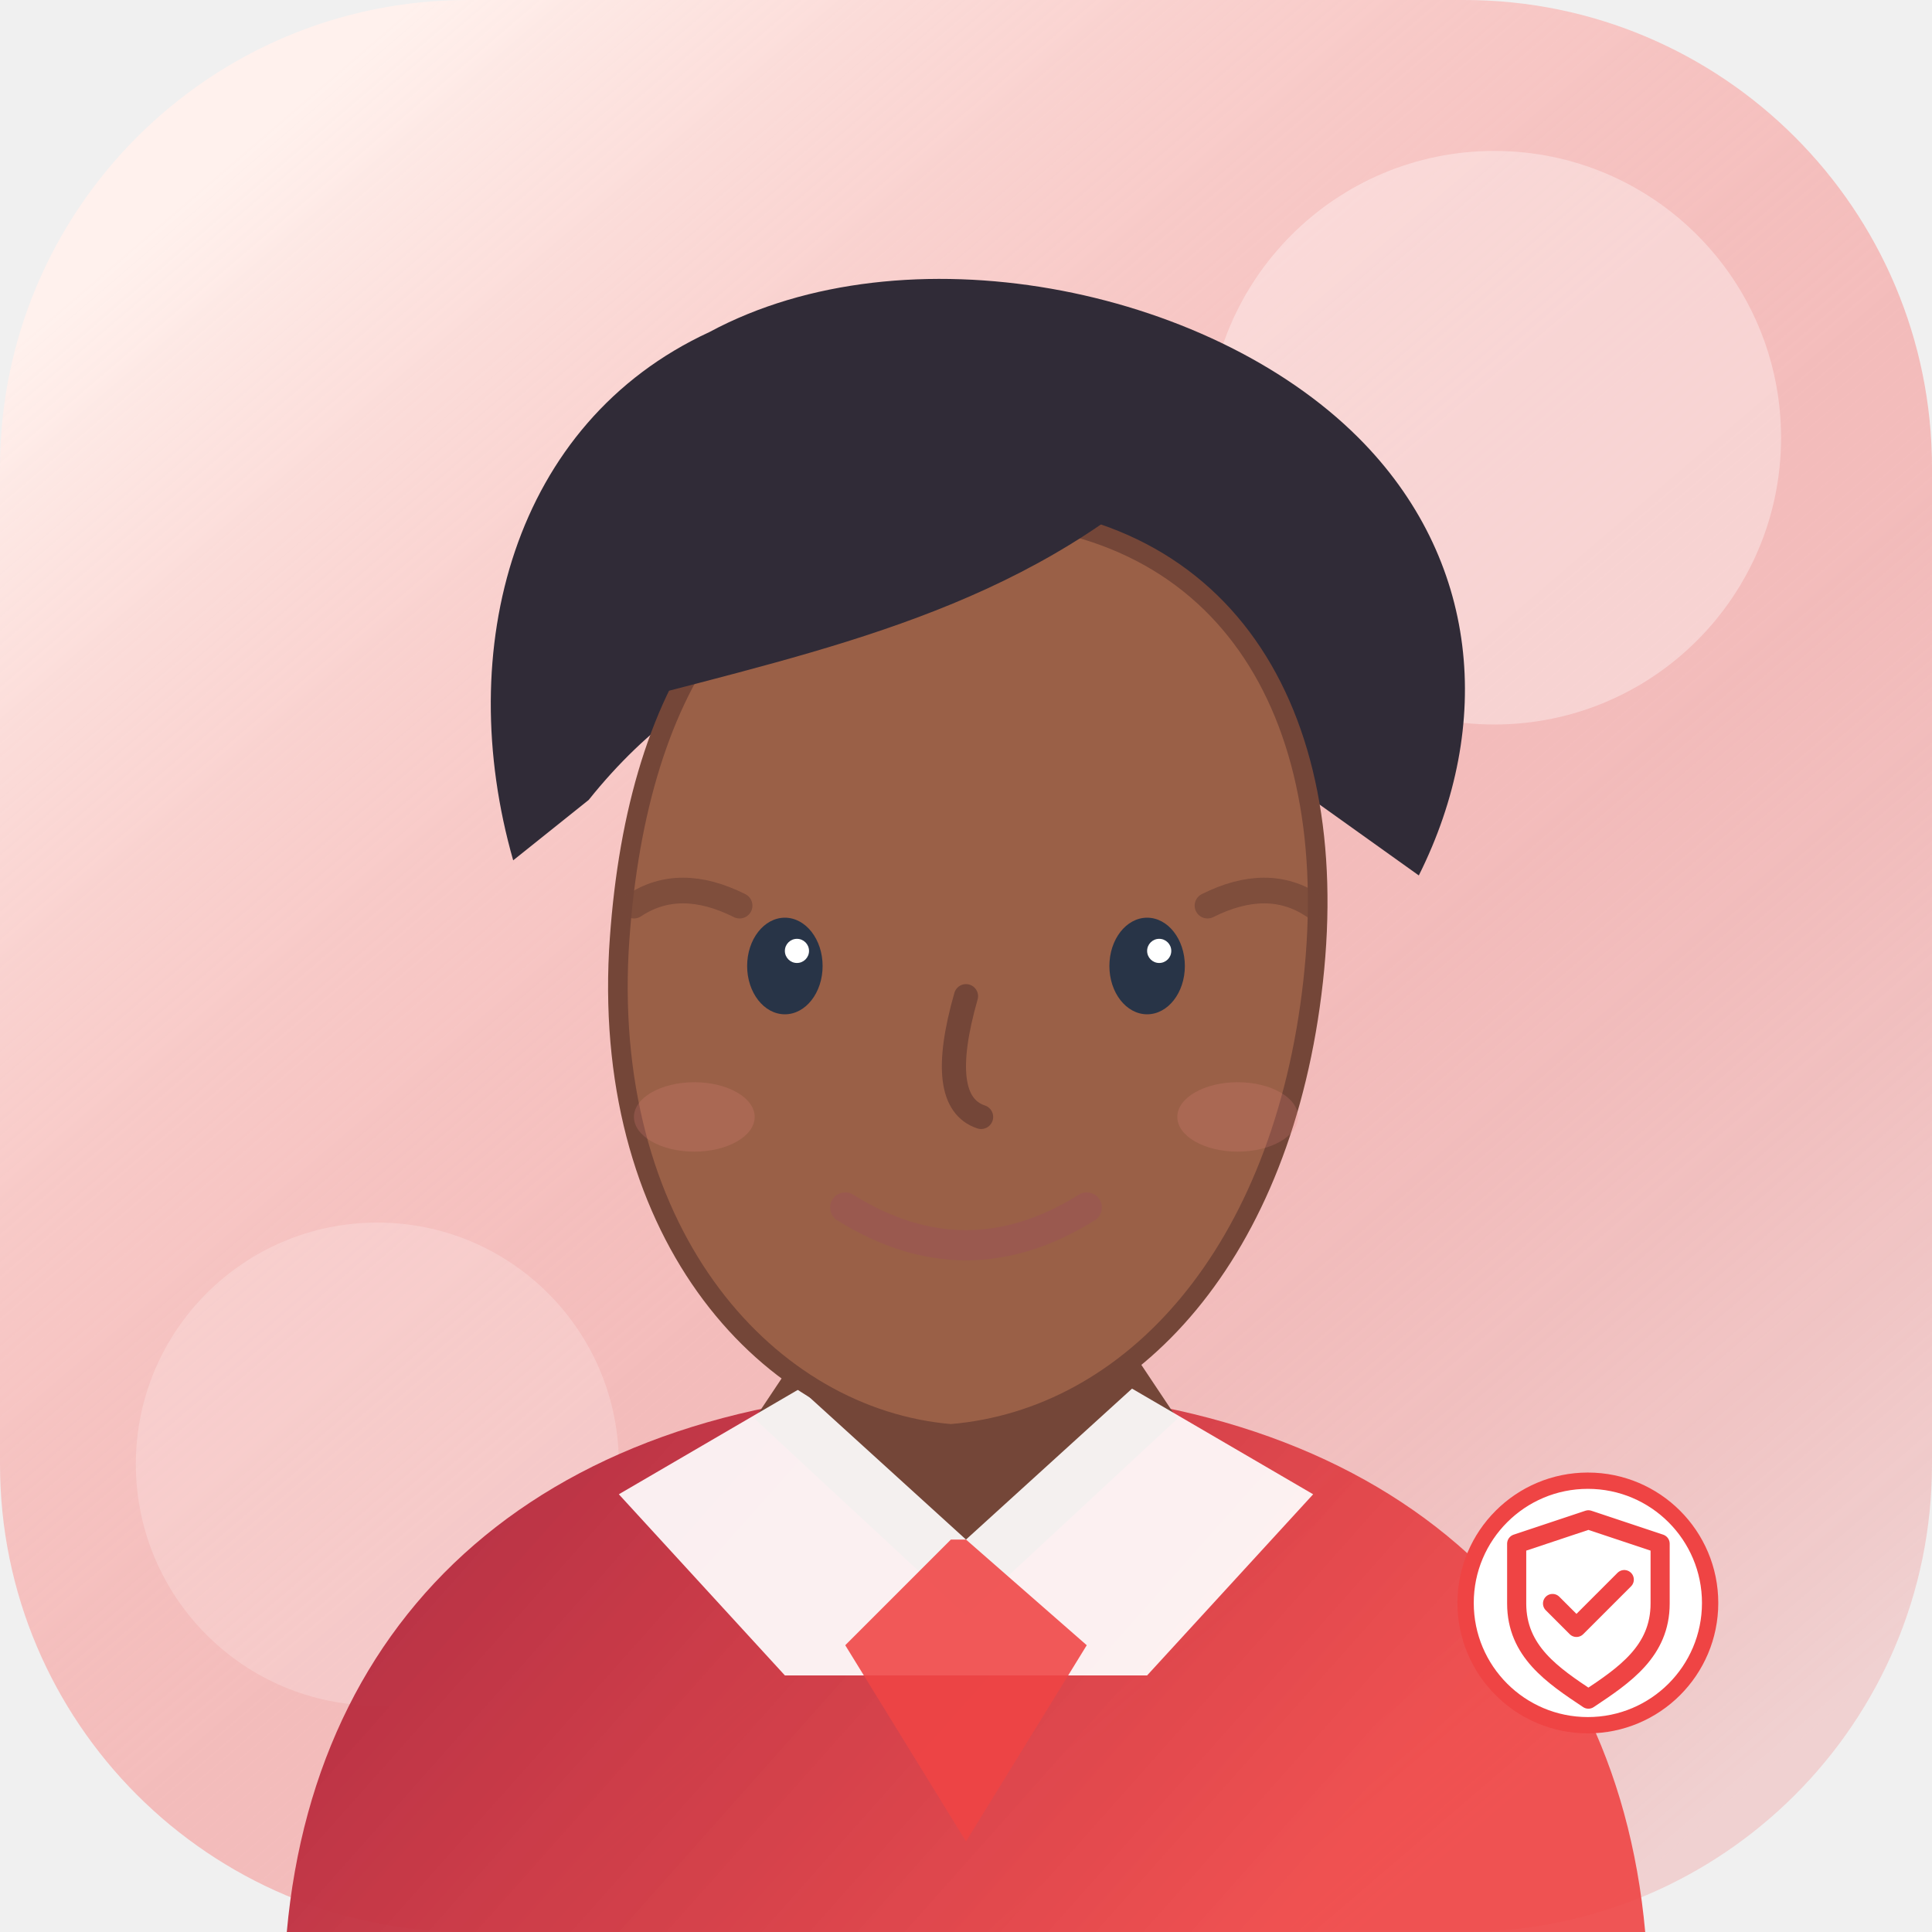
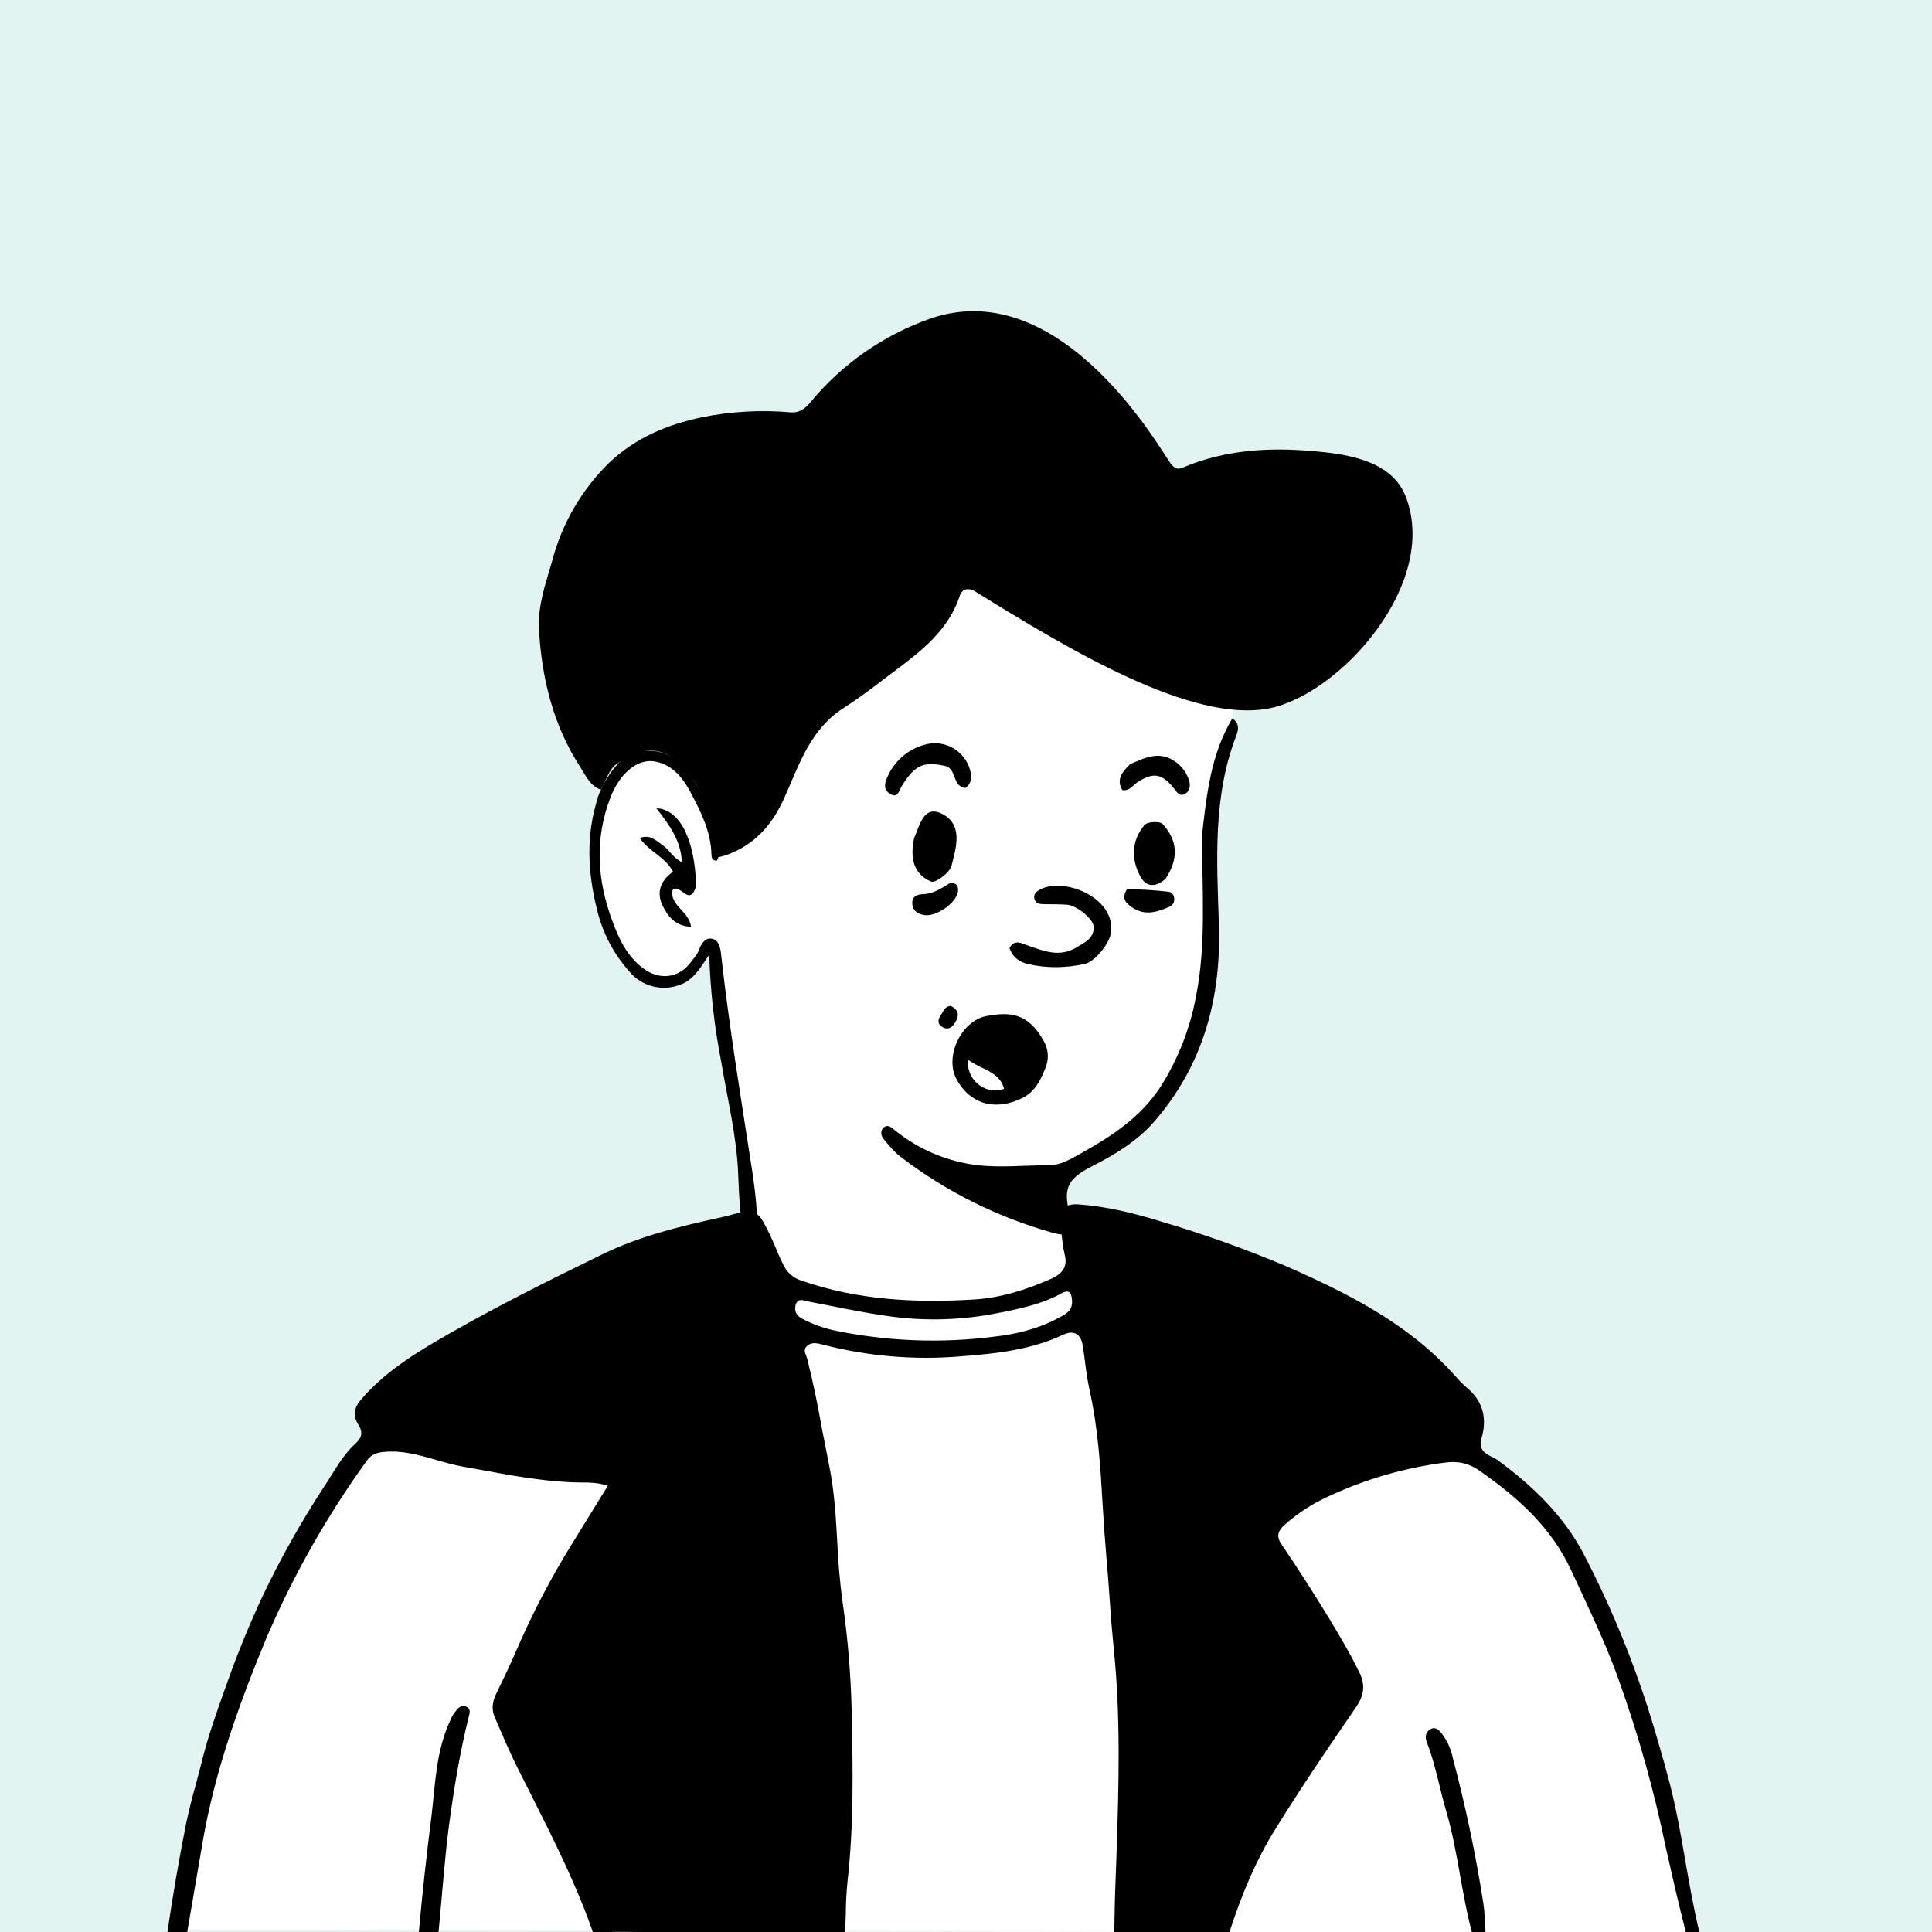
- <svg xmlns="http://www.w3.org/2000/svg" viewBox="0 0 128 128" role="img" aria-label="ai-safety-guardian">
+ <svg xmlns="http://www.w3.org/2000/svg" viewBox="0 0 1744 1744" fill="none" shape-rendering="auto" aria-hidden="true">
  <defs>
-     <linearGradient id="bg" x1="16" y1="10" x2="112" y2="122" gradientUnits="userSpaceOnUse">
-       <stop stop-color="#FFF1ED" />
-       <stop offset="1" stop-color="#EF4444" stop-opacity=".18" />
-     </linearGradient>
-     <linearGradient id="coat" x1="42" y1="86" x2="87" y2="126" gradientUnits="userSpaceOnUse">
-       <stop stop-color="#B83245" />
-       <stop offset="1" stop-color="#EF4444" stop-opacity=".9" />
-     </linearGradient>
+     <g id="head-variant01-d4bc2440">
+       <path d="M553 723.7c-99 297-363.7 388.6-503.6 19.8-19.3-50.7 31-69.5 66.2-91.9 24.1-15.3 36.8-28.5 35.3-42.2C144 545 114 365.6 114 365.6l-3-5.8s.7-1.6-2.2 1.2c-3 3-9.9 34.2-37 34.2-24.5 0-49.2-10.9-61-86.3C6.3 281.6 8.7 210 39 197c12.5-5.3 24-7.2 35.2-.8s-13-22 112-126C267.5 2.4 395.8-7.5 447.6 4S551 40.8 574 94.5c27.8 65-25.9 114.3-14 262.5-2.2 53.6.8 171.2-146.6 210.6-28 7.5-19.3 48.4 22.7 58.4 67 21 117 72.3 117 97.9" fill="#ffffff" />
+       <path d="M7.6 228.9c5.2-16.1 23.7-44.7 42.2-42C71.7 185 83.8 198 94 213a140 140 0 0 1 22.4 61.5c.5 3.7 1 7.6-1.2 11.3-4.5.6-4.9-3-5-5.6-.5-20.7-9.7-38.7-18.9-56.1-6.6-12.5-16.2-24.6-31.4-27.6-17.2-3.5-33 12-40.8 32.2-14.5 37.6-12 74.6 1.4 111 5.8 15.9 13.1 32.1 27.8 43.2 14.8 11.3 32.7 9.3 43.6-5.7 2.5-3.4 5.6-6.7 7-10.6 2.1-5.7 5.4-11 11.3-10.3 6.8 1 8 8.3 8.7 14C126.2 436 137 501 147 566c2.6 17.1 5.6 41.7 3.6 52.1-.7 3.7 0 7-4.5 7.8-4.9.7-7-2.1-7.7-6.5-2.3-17-3-23.6-4-49.6-1.2-34.3-9.6-68-15.3-102a604 604 0 0 1-10.9-97c-8.5 12.7-14.8 23.3-26.5 27.2a40.5 40.5 0 0 1-46.1-12.6 128 128 0 0 1-28.8-55.8c-8.4-34-9.9-67.1.9-100.6m572.7-71.5c6.5 4.4 5.7 10 3.7 15.2-21.6 55.7-17.6 113.8-15.8 171.6 2.1 66.4-14.5 126.8-58.7 177.5-15.4 17.6-35.8 29.8-56.5 40.3-21.4 11-25.9 20.1-19.2 43.6 1.3 4.7 4.4 9.6-.2 14.4s-9.8 3.1-15.4 1.7a406 406 0 0 1-137-68.3c-6-4.5-11-10.6-15.8-16.5-2.5-3-3-7.8.5-10.4 3.7-2.9 6.4.1 9.8 2.7A146 146 0 0 0 352 561c21 2.1 41.5-.2 62.3-.1 11.5 0 20.6-5.9 29.5-10.8 27.8-15.5 54.3-32.8 72.2-60.7a230 230 0 0 0 31.6-80.9c9.6-48 5.3-96.6 5.5-146.2 4.2-36.9 8.1-72.7 27.3-104.8M60.6 238.6c21 1 34.7 28 35.8 70.3-6 18.8-12.8-1-21 2.7-4 14.5 15.1 20 16.3 34-14-.6-21.1-9.3-25.9-19.8-5.5-12.2-1-22.2 9.7-29.9-6.7-13.4-21.7-18-30-30.5 10-3.5 15.1 2.9 21 6.8 5.9 4 9 11.3 17 15-.8-19.8-11.7-34-23-48.6" fill="#000000" />
+     </g>
+     <g id="clothes-variant17-d4bc2440">
+       <path d="M1378 715.7 9 712.4s11.4-97 44.3-189.1c41.2-115.2 107.2-232 125-246.1 20.8-16.8-11.6-18.2 3.4-41.2 33.5-51.1 147-97.5 179.8-114.1C420.2 92 526.3 74 526.3 74l27.2 53.5s63.5 22 138.6 24.5c40.5 1.3 134.4-29.5 134.4-29.5l-11.2-57.8s169.5 34.8 253.3 85.6c48.3 29.3 108.5 75 110 101.2 2.2 39.8 1.7 36.7 24 51.9 53.5 36.2 98.8 122 121.2 191.2 17.6 54.2 54.2 221 54.2 221" fill="#ffffff" />
+       <path d="m951.7 715.7-94.5-.3L870 510.3l-43.4-379.4s-110.1 29-147 27c-31.4-1.5-123.7-22-123.7-22s51 280 55.9 374.4c2.6 51.3-8.7 205.4-8.7 205.4l-209.4-1.2L303 516.7S354 383.3 404.5 310c9-13.1-22.8-16-64.1-14-42.2 2-164.2-13.8-162.4-44.5 3-51.3 150.5-113 183.4-129.6C420 92 526.2 74 526.2 74l27.3 53.5S617 149.5 692 152c40.5 1.3 134.4-29.5 134.4-29.5l-11.2-57.8s169.6 34.8 253.4 85.6c48.3 29.3 122 66.1 111.2 120.3-2.3 12-207 47-187.2 89.8 24.6 53 88.8 118.6 79 135-16 27-40.8 67.7-69.5 103.3-20.2 25-50.5 117-50.5 117" fill="#000000" />
+       <path fill-rule="evenodd" clip-rule="evenodd" d="M328.5 591c20.5 40.7 41 81.4 56 124.7 6.6 0 12 0 17.7-1l-4.3-11a672 672 0 0 0-19.6-47.8q-16.9-35.4-34.2-70.7l-28-57.5c-3.8-8-6-16.9-1.3-25.8q9.9-19.3 18.4-39.2l5.2-11.8c11-24.4 24.5-47.6 38-70.9a985 985 0 0 0 30.6-55c8-16.3 5.6-24.5-12-30a48 48 0 0 0-10.5-2.3q-12.9-1-25.9-1.7c-26.4-1.5-52.9-3-78.6-10.8-8-2.4-16.3-3.7-24.6-5A191 191 0 0 1 227 269c-14.8-4.2-30-8.6-41.4-20.3l1.7-2.4q1.4-2 2.8-3.5c25.5-28.7 59-47 92.3-65.1l20-11a963 963 0 0 1 62.6-31.4l23.7-11.3A394 394 0 0 1 450 99.2q16-4.5 32.2-8l23.3-5.7c20.1-5.3 23.8-4 29 15.7l9.1 34.2A2051 2051 0 0 1 570.3 242q13 61.2 17.2 123.5c1.5 23.6 4.2 47.2 6.8 70.7 3.7 32.2 7.3 64.3 8 96.7.5 20.8-.1 41.6-.8 62.4l-.8 29c-.3 13.5-1.8 26.9-3.3 40.2-2 17-4 34-3.3 51.2 6.7 0 12.2 0 17.8-1.2l.6-16.2q.1-15.2 1.6-29.6c5.7-51 4.8-102 3.7-153q-1.1-50.4-8.4-100.2a606 606 0 0 1-4.6-52.8c-1.3-23-2.6-46.1-7.3-69l-6.7-34.2a906 906 0 0 0-13-61.8l-1-3c-1.2-3-2.5-6 .6-8.9 4-3.8 9.1-2.7 14-1.4A371 371 0 0 0 717 195c31.6-2.4 62.8-5.8 91.8-19.5 8.7-4 15.5-1.5 17.4 9q1.4 8.4 2.4 16.9 1.4 12 3.8 23.4c7.8 34.8 10 70 12 105.2q1.4 24.2 3.5 48.3 1.6 18 2.8 36.3 1.4 21.9 3.6 43.7c6.3 60.7 4.7 121.5 2.7 182.3l-.7 20q-1.2 27.6-1.4 55c5.8 0 10.4 0 15.4-1l.8-5.3c1-6.5 2-12.5 2-18.4l.3-44.7c.1-28 .3-56.2 1.6-84.2q2.5-55.5-3.2-111c-2.7-26.2-4.5-52.4-6.3-78.7q-2.4-36.2-5.7-72.4c-4.5-46-10.5-92-20.5-137.3q-6.7-31-12.6-62.3l-1.2-6.4q-.6-3.7-.4-7.4v-4c-.3-6.4 2.7-8.5 9.1-7.2A642 642 0 0 1 913.4 94c21 6.9 41.7 15 62.3 23q11 4.5 22 8.6a447 447 0 0 1 141 84.8c13 11.7 24.1 25.1 31.8 40.6 4.5 9.3-.3 19.2-9.6 21l-9.2 1.9c-22.7 4.4-45.4 9-67.6 15.7a252 252 0 0 0-92.9 50.8c-7.6 6.6-8.7 14.7-4.5 23.2q6 12.1 13.2 23.6l17.7 27.5a705 705 0 0 1 42 70c3.2 6.5 4 13-.3 18-9.4 10.8-16.8 22.9-24.3 35a360 360 0 0 1-16.9 25.7 486 486 0 0 0-53.6 90.3q-5.2 11.9-9.7 24.2c-4.8 13-9.7 25.8-16.5 37.7 7.5 0 14 0 20.6-1 10.7-33 23.5-64.2 41.5-93 23-37.1 47.5-73.3 72.3-109.3 6.3-9 9.7-18.8 3.8-31-8-16.8-17.5-32.7-27-48.5l-.4-.7a1715 1715 0 0 0-43.7-68c-4.7-7.2-2.2-12 3-16.8a158 158 0 0 1 41.7-26.7A355 355 0 0 1 1153 291c12.8-1.7 22.3.7 32 7.6 34.6 24.3 64.6 51 82.6 90.3l8.7 18.7c12.8 27.6 25.6 55.2 35.5 84a1107 1107 0 0 1 41 147.4c5.8 25.6 11.6 51.2 18.2 76.7 4.9 0 8.6 0 12-1-5.3-21.6-9-43.3-12.8-65-4.7-27-9.4-54-17-80.4l-1.4-5.3c-6.6-23.2-13.2-46.4-21.1-69a882 882 0 0 0-52-121.3c-18.2-34.7-45.7-61.4-77.7-84.9q-2.2-1.5-5-2.8c-6-3.1-12.7-6.5-9.7-16.8 5.2-17.6 1.8-33.7-13.7-46.3a87 87 0 0 1-9.6-9.7l-3-3.3c-41.4-45.3-95.8-72.5-151.8-97a1083 1083 0 0 0-112.6-40c-23.7-7.3-48-13.2-73-15q-18.9-1.3-16.5 16.8l1 9c.8 6.7 1.5 13.5 3.1 20 2.8 11.2-3.2 17.2-12 21.2-22 9.8-45.4 17.3-69.4 18.8-52.8 3.3-105.4.7-156-16.9a27 27 0 0 1-16.9-14.7q-3.7-7.6-6.8-15.3a224 224 0 0 0-11-23c-5.4-9.6-11.8-11.8-21.6-8.6q-9.6 3-19.3 5c-35.6 7.8-70.9 16.5-103.7 32.4-46 22.4-91.7 45.1-136 70.3-30.3 17.2-60 34.8-82.7 61.3-6.2 7.3-7.5 14.5-2.5 22.2 4.2 6.5 3.9 11.5-2 17-9.5 8.6-16.2 19.4-22.8 30q-2.6 4.3-5.4 8.5-31.5 48-56 99.5a873 873 0 0 0-32.4 79.3l-1 2.8c-7.9 22-15.7 43.9-21.3 66.5l-5.6 21.5a551 551 0 0 0-8.8 35.3q-9.8 49.5-17 98.9c6.7 0 12.1 0 18-1L32.2 632c11-63 32.6-123 57-182a838 838 0 0 1 91-160.9c4-5.6 9-7.2 15.7-7.8 16.4-1.5 31.6 2.9 46.8 7.2q11.7 3.6 23.5 6l15.7 2.8c27 5 54 10 81.8 11.4q4.3.2 8.7.2c8.1 0 16.5 0 25.3 3l-8.4 13.6-23.8 38.6a730 730 0 0 0-50 95.6 949 949 0 0 1-18.2 39.1c-3.8 7.6-4.9 14.6-1.7 22l1.3 3c6 14 11.9 27.8 18.6 41.4zm476.8-451.8c4.8-2.7 10.3-5.5 11.2 3.6 1.8 10.6-5.4 14.2-11.5 17.3l-1.8 1c-17.5 9.2-37 14-56.8 16.2a437 437 0 0 1-145.1-5.8q-14.4-3.3-27.4-10-8.6-4-6.8-12.5c1.5-6 5.5-5 9.5-4l2.4.6 19.4 3.8c16.5 3.3 33.1 6.6 49.9 9a293 293 0 0 0 103.8-2.9l1-.1c18-3.8 35.8-7.5 52.2-16.2" fill="#000000" />
+       <path d="M227 715.7q4.7-52.4 11.4-104.7c3.6-29.7 4-60 17.4-88q1.5-3.6 3.8-6.7c2.3-3.1 5-6.8 9.7-5.2 5.3 1.7 3.6 6.4 2.7 9.9-8 32.1-13.3 64.8-17.7 97.5-4.1 31.5-6.2 63.3-9.4 96-5.8 1.2-11.2 1.2-18 1.2m951 0c-9.8-36.3-12.8-73.7-23.3-109.7-6.2-21-9.8-42.8-17.9-63.4-1.6-4.2-.5-9 4-11.2 4.4-2.3 7.4 1.3 9.9 4.3a55 55 0 0 1 9.9 22.1q17.3 65.2 27.6 131.7c1.2 8 1.2 16 1.9 25.2-3.5 1-7.3 1-12.1 1" fill="#000000" />
+     </g>
+     <g id="hair-variant17-d4bc2440">
+       <path d="M879.9 417.5c-70.1 14-182-53.7-265.8-105.6-4.9-3-11.3-3.2-13.7 4-12 36.1-42.4 55.2-70.3 76.6-11.3 8.7-23 17.3-35 25-29.7 19.1-39.7 50.9-53 80.6-10.5 23.8-26.3 42.2-51.3 51.4-11.7 4.4-14.3 2.7-14.2-10.1.1-22-6-43-18.8-60-20.4-27-38.8-31.2-67.5-11.4-6.5 4.5-9.1 14.7-14 22.9-9.7-3.4-13.6-12.8-18.2-19.9-24.7-37.9-35.1-80.4-37.6-125.1-1.1-21.2 6.1-41.3 11.8-61a192 192 0 0 1 51.5-89c23.8-22.6 52.3-34.5 84.1-41.2a281 281 0 0 1 79.7-4.4c8 .7 13.1-3.4 17.5-8.5a246 246 0 0 1 109.3-76.3C693.7 25 783.6 187.7 790.6 196.3c3 3.8 5.6 6.2 10.6 4.1 38.1-16.3 78.4-18.7 118.8-15 32.7 2.8 71.1 9.2 83.3 41.8 29.4 78.6-60 177.6-123.4 190.3" fill="#000000" />
+     </g>
+     <g id="mouth-variant15-d4bc2440">
+       <path d="M83 84.8c-2.4 17.7 16.1 32.5 32.4 26-4.3-15.8-20.8-17.4-32.4-26" fill="#ffffff" />
+       <path fill-rule="evenodd" clip-rule="evenodd" d="M72.3 101.8c12.4 23.4 36 29.9 61.7 16.3 10.5-6.4 14.9-16.6 18.7-26.1a27 27 0 0 0-1.5-24.2C137.2 42 120 41.3 99.3 45.2c-22.5 4.3-37.8 36.4-27 56.6m43.1 9c-16.3 6.5-34.8-8.3-32.4-26q5.7 3.9 11.9 6.7c8.9 4.3 17.6 8.5 20.5 19.3" fill="#000000" />
+       <path d="M67 36c8.2 3.7 7.7 9.3 4.2 15-2.6 4.5-6.5 7.2-11.7 4-4.8-3-3.7-7.1-1-11 2.2-3 3-7.3 8.5-8" fill="#000000" />
+     </g>
+     <g id="nose-variant11-d4bc2440">
+       <path d="M10.2 186.7c5-8.1 10.6-4.3 16.6-2.2 14.4 5 28.7 11 44 1.7 7.5-4.5 15.5-8.2 15.6-18.1 0-7.2-15-19.6-24.1-20.4-6.8-.6-13.7-.3-20.5-.5-4 0-8.2-.4-9.1-5s2.5-7 6.2-8.7c21.8-10.6 68.2 8.4 62.8 40.3-1.6 9.3-14.4 25.4-23.7 27.4-17.3 3.7-34.7 4-51.9-.2-7.2-1.8-13-6-15.9-14.3" fill="#000000" />
+     </g>
+     <g id="eyes-variant04-d4bc2440">
+       <path d="M212.2 70q19.4.3 37.6 2.4c3 .4 5 3.3 5 6.7q-.1 5-4.7 7c-11.2 4.8-22 8.2-33.7.2-6.5-4.5-9-8.7-4.2-16.4M52.4 64.4c7 0 7.8 3.8 7 8.5-2 10.2-20 22.4-30.4 20.5-5.9-1-10.5-4-10.7-10.5-.2-6.7 4.8-8.2 10.3-8.4 9-.3 15.8-5.2 23.8-10M20 24c5-12 8.8-29.4 24-22.5C64.7 11 58 32.2 53.7 49 52 55.2 39.2 64.8 35.4 63.2 19.1 56.4 16.2 41.5 20 24m226.8 36.8c-8.6 7.5-17 7.6-22.2-1.5-9-16-8.6-32.8 3.3-47.2 2.5-3 13.8-3.6 16.3-1q20.8 22.7 2.6 49.7" fill="#000000" />
+     </g>
+     <g id="eyebrows-variant12-d4bc2440">
+       <path d="M80.4 35C59 29.6 51 33.2 39 52.6c-2.4 4-3.4 11.4-10.6 7-5.6-3.4-5.3-8.8-2.6-14.6a51 51 0 0 1 38-30.7 33 33 0 0 1 37.5 26.4c.9 5.3.1 10-4.8 13.6-11.2-1.3-8-14.2-16-19.1m164.7-2.4c14-6.2 27-12.4 41.2-1.9q7.8 5.7 11.3 14.7c2 5 2.3 10.7-2.7 13.8-5.7 3.5-8.1-2.1-11-5.6-10.4-12.8-18.4-13.7-32.4-4.6-4 2.6-6.8 8-13.5 7-5.7-9.6-.1-16.3 7-23.4" fill="#000000" />
+     </g>
+     <clipPath id="clip-d4bc2440">
+       <rect width="1744" height="1744" rx="0" ry="0" />
+     </clipPath>
  </defs>
-   <rect width="128" height="128" rx="31" fill="url(#bg)" />
-   <circle cx="99" cy="29" r="19" fill="#fff" opacity=".34" />
-   <circle cx="25" cy="97" r="16" fill="#fff" opacity=".2" />
-   <path d="M19 128c2-22 18-36 45-36s43 14 45 36z" fill="url(#coat)" />
-   <path d="M50 94l14 13 14-13-4-6H54z" fill="#744638" />
-   <path d="M53 92l11 10 11-10 12 7-11 12H52l-11-12z" fill="#fff" opacity=".92" />
-   <path d="M63 102l-7 7 8 13 8-13-8-7z" fill="#EF4444" opacity=".88" />
-   <path d="M34 57C30 43 34 28 47 22c13-7 33-3 43 7 8 8 9 19 4 29l-7-5c-5-10-11-14-20-15-11 4-20 5-28 15z" fill="#302B37" />
-   <path d="M64 34C81 34 89 47 87 65 85 83 75 94 63 95 51 94 40 82 41 63 42 46 49 34 64 34z" fill="#9A6047" stroke="#744638" stroke-width="1.3" />
-   <path d="M42 60q3-2 7 0m31 0q4-2 7 0" fill="none" stroke="#744638" stroke-width="1.7" stroke-linecap="round" opacity=".72" />
-   <ellipse cx="52" cy="64" rx="2.5" ry="3.2" fill="#283447" />
-   <ellipse cx="76" cy="64" rx="2.5" ry="3.2" fill="#283447" />
-   <circle cx="52.8" cy="63" r=".8" fill="#fff" />
-   <circle cx="76.8" cy="63" r=".8" fill="#fff" />
-   <path d="M64 66q-2 7 1 8" fill="none" stroke="#744638" stroke-width="1.6" stroke-linecap="round" />
-   <path d="M56 80q8 5 16 0" fill="none" stroke="#9A594F" stroke-width="2" stroke-linecap="round" />
-   <ellipse cx="46" cy="74" rx="4" ry="2.3" fill="#E98783" opacity=".2" />
-   <ellipse cx="82" cy="74" rx="4" ry="2.3" fill="#E98783" opacity=".2" />
-   <path d="M36 48c7-15 19-20 32-19 10 1 18 6 23 14-9-3-14-6-17-9-11 8-24 10-38 14z" fill="#302B37" />
-   <g transform="translate(98 99) scale(.9)" fill="none" stroke="#EF4444" stroke-width="1.6" stroke-linecap="round" stroke-linejoin="round">
-     <circle cx="8" cy="8" r="9" fill="#fff" stroke-width="1.2" />
-     <g transform="translate(1 1) scale(.88)">
-       <path d="M8 1l6 2v5c0 4-3 6-6 8-3-2-6-4-6-8V3z" />
-       <path d="M5 8l2 2 4-4" />
-     </g>
+   <g clip-path="url(#clip-d4bc2440)">
+     <rect width="1744" height="1744" fill="#e1f4f1" />
+     <use transform="translate(532 491)" href="#head-variant01-d4bc2440" />
+     <use transform="translate(151 1029.3)" href="#clothes-variant17-d4bc2440" />
+     <use transform="translate(266 221.9)" href="#hair-variant17-d4bc2440" />
+     <use transform="translate(791 872)" href="#mouth-variant15-d4bc2440" />
+     <use transform="translate(901 669)" href="#nose-variant11-d4bc2440" />
+     <use transform="translate(805.2 732.6)" href="#eyes-variant04-d4bc2440" />
+     <use transform="translate(775 657)" href="#eyebrows-variant12-d4bc2440" />
  </g>
</svg>
